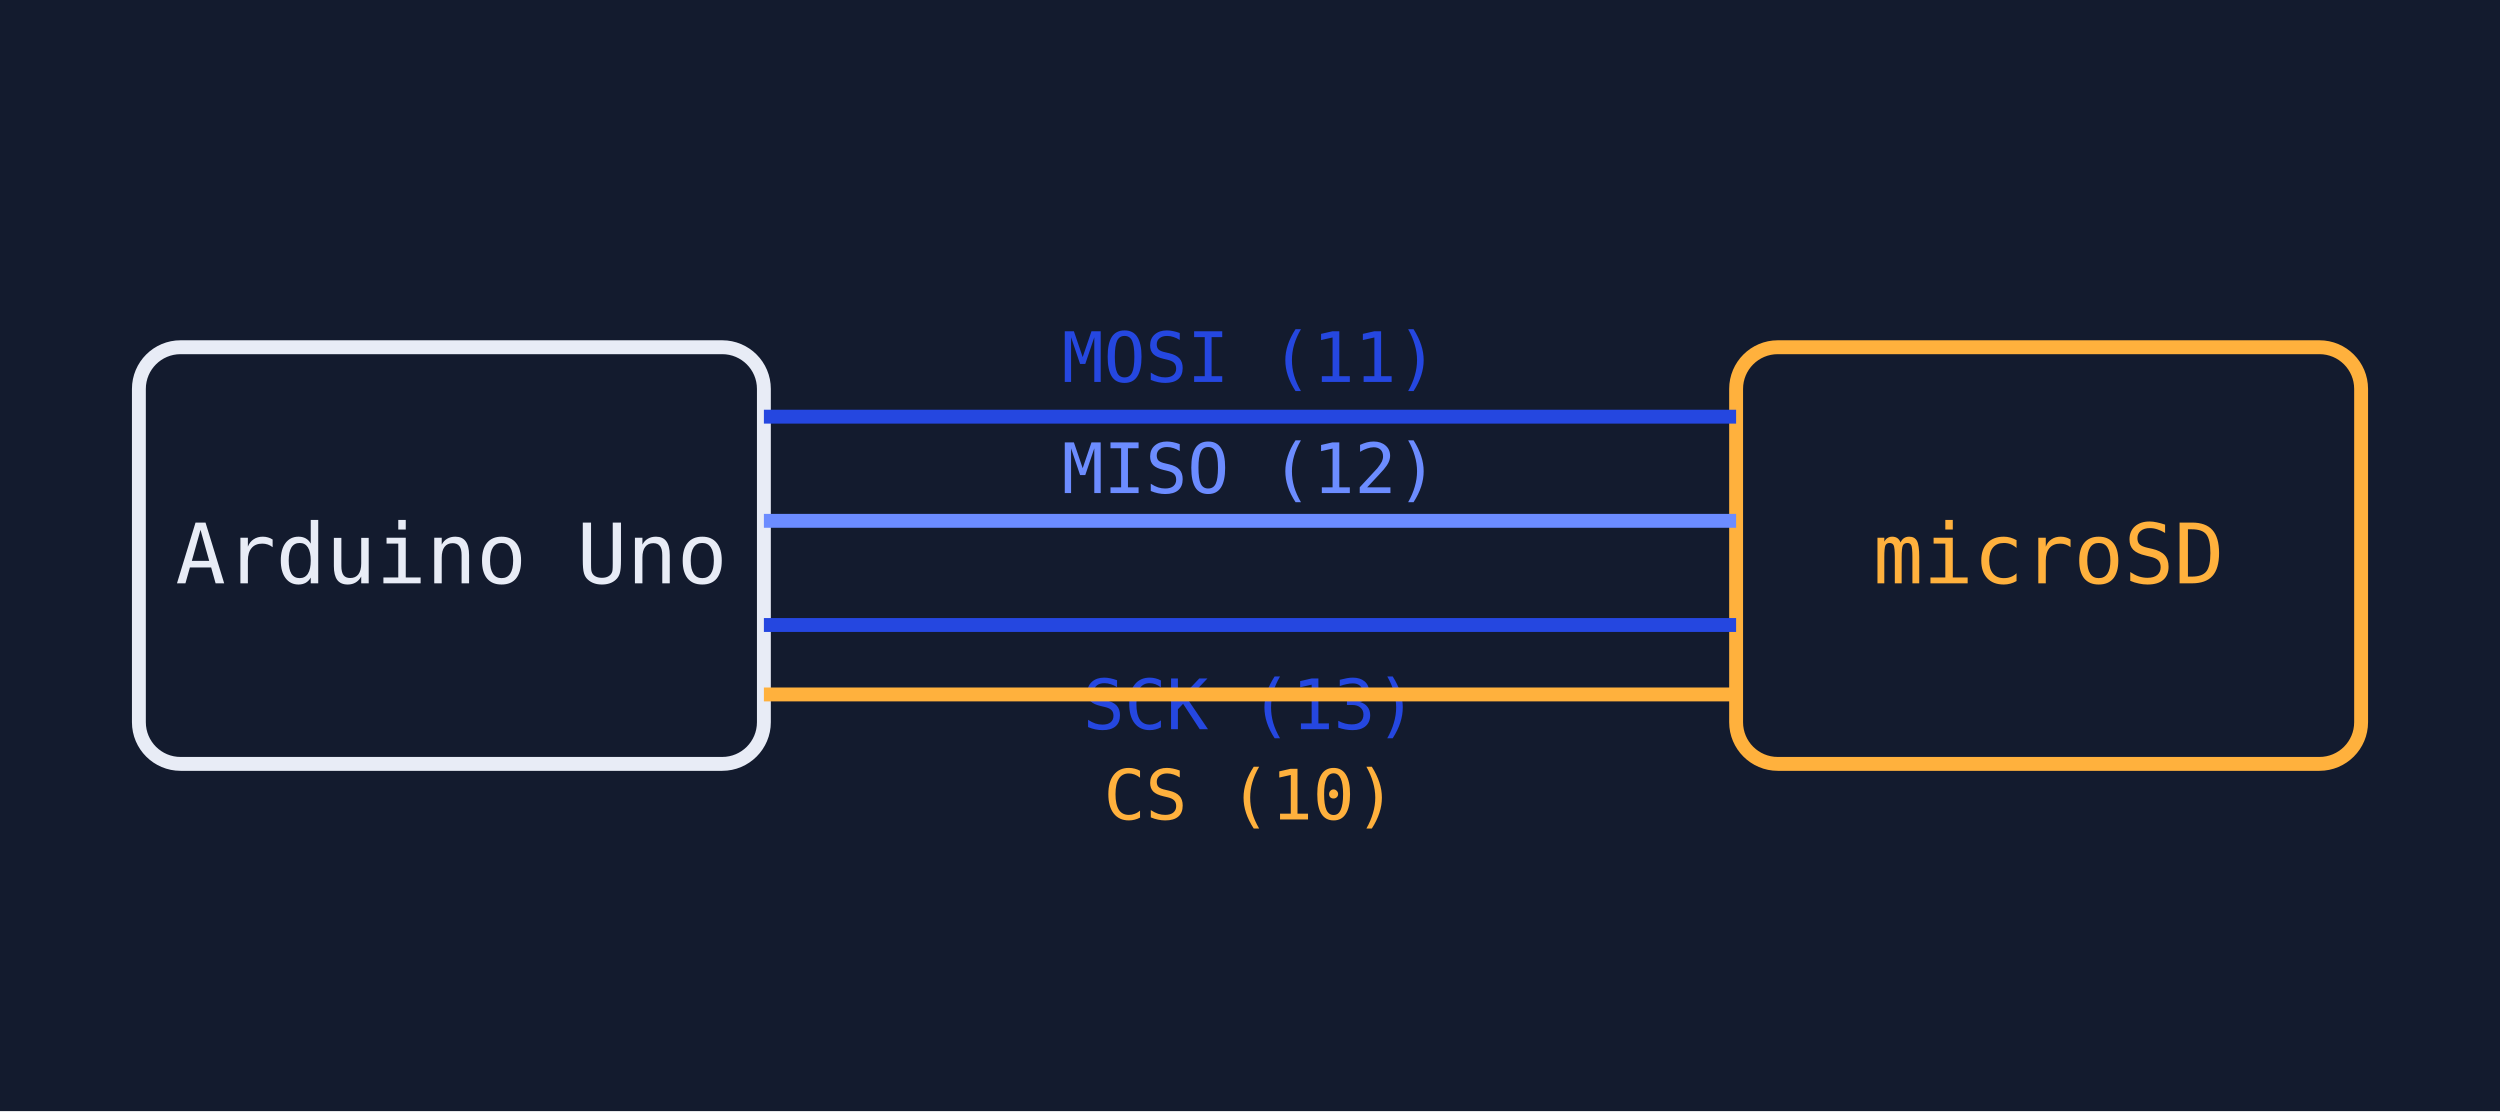
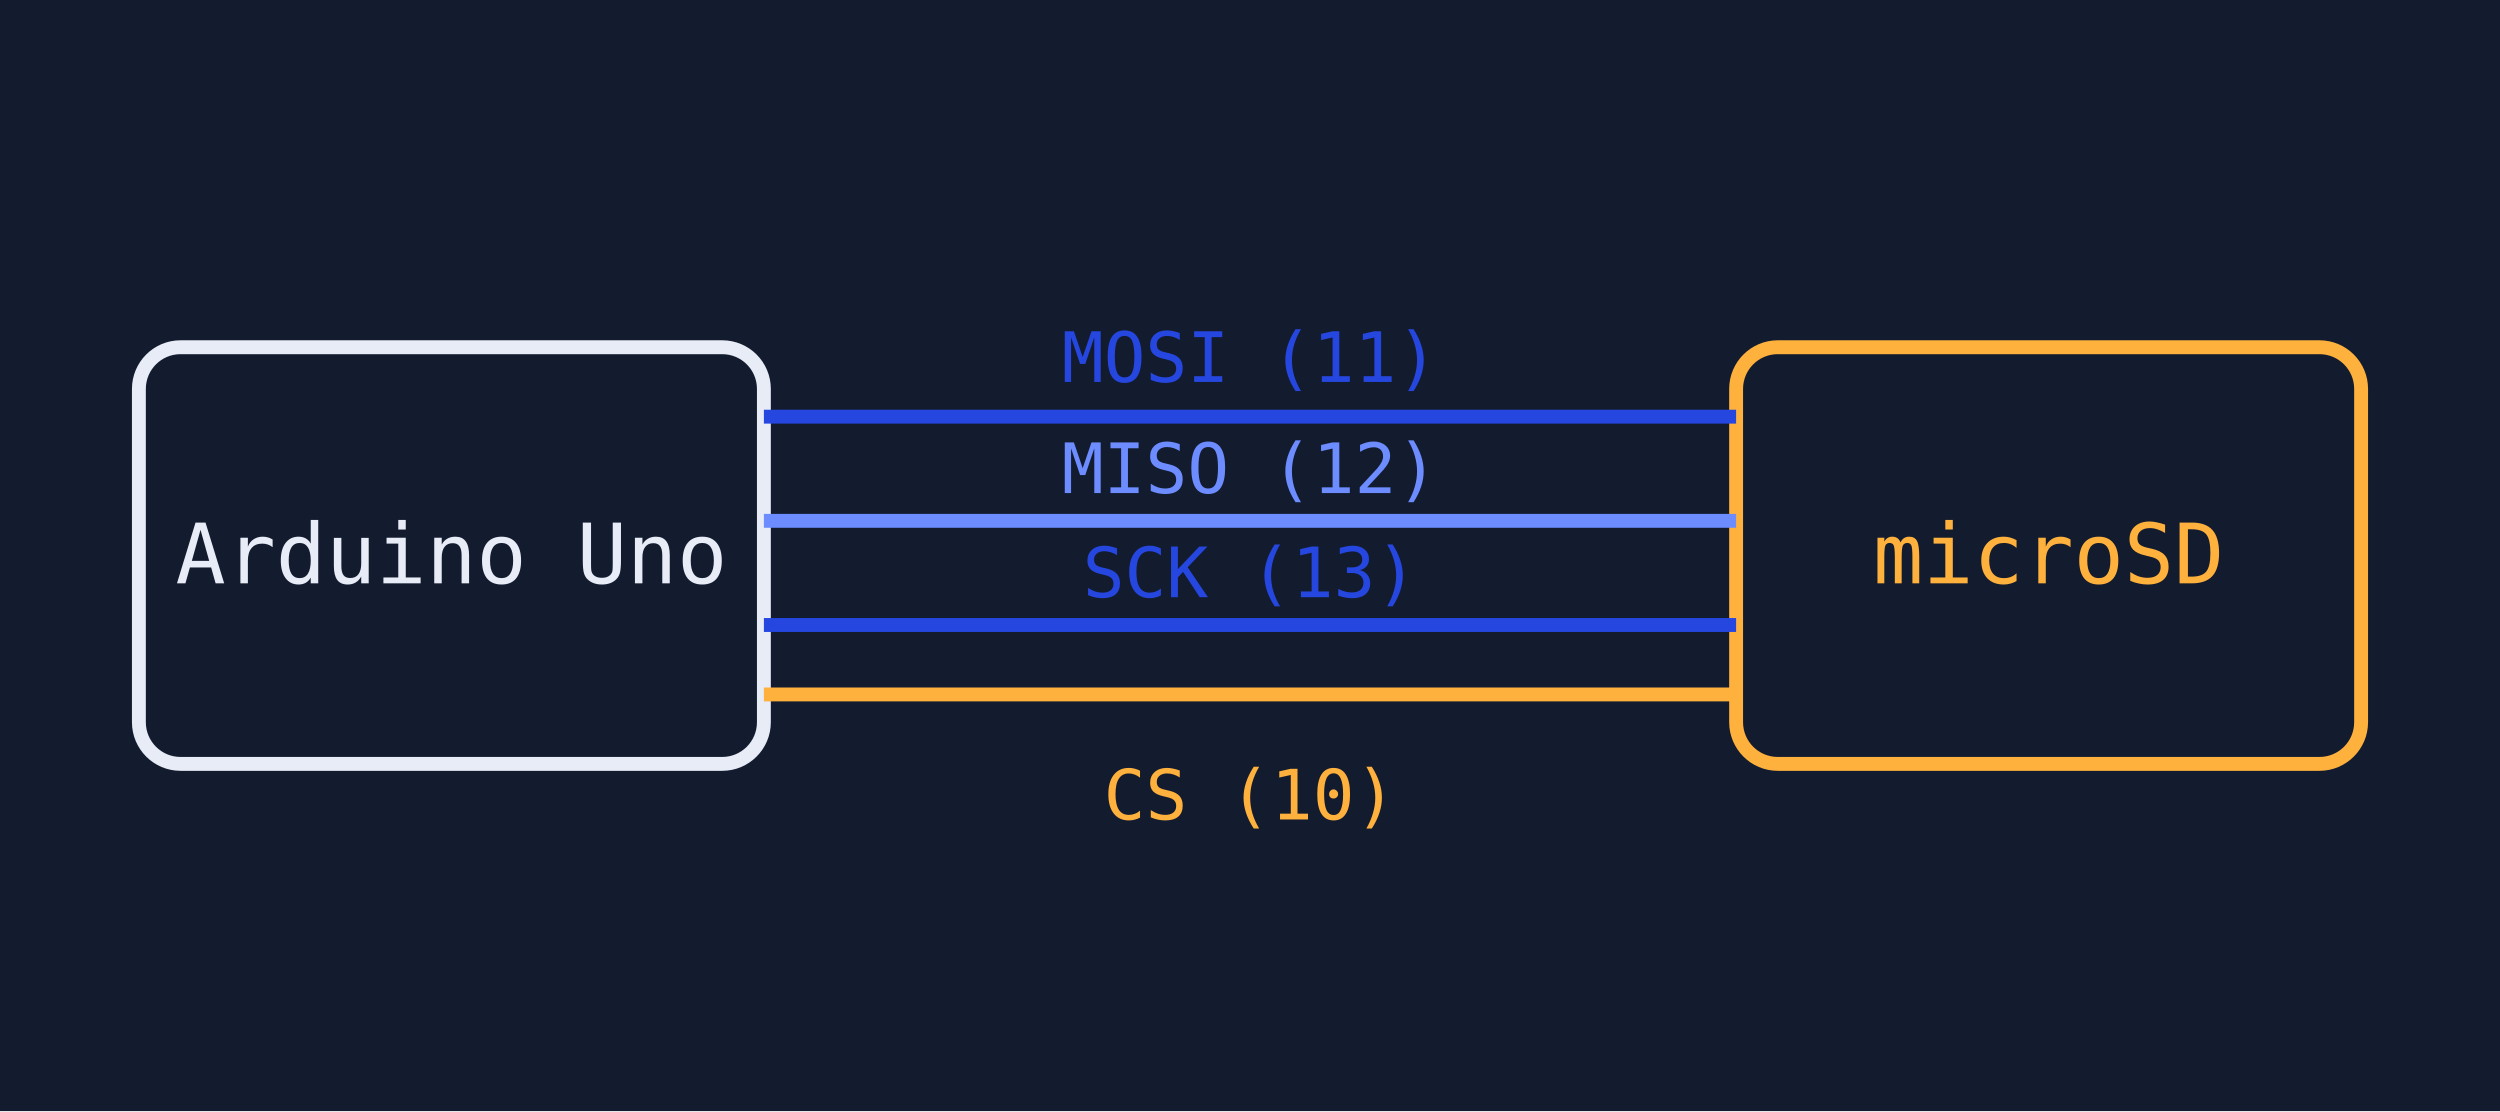
<svg xmlns="http://www.w3.org/2000/svg" viewBox="0 0 360 160" width="100%" role="img" aria-labelledby="spi-title">
  <rect width="360" height="160" fill="#131B2E" />
  <rect x="20" y="50" width="90" height="60" rx="6" fill="none" stroke="#E8ECF6" stroke-width="2" />
  <text x="65" y="84" text-anchor="middle" fill="#E8ECF6" font-family="monospace" font-size="12">Arduino Uno</text>
  <rect x="250" y="50" width="90" height="60" rx="6" fill="none" stroke="#FFB13D" stroke-width="2" />
  <text x="295" y="84" text-anchor="middle" fill="#FFB13D" font-family="monospace" font-size="12">microSD</text>
  <line x1="110" y1="60" x2="250" y2="60" stroke="#2547E0" stroke-width="2" />
  <text x="180" y="55" text-anchor="middle" fill="#2547E0" font-family="monospace" font-size="10">MOSI (11)</text>
  <line x1="110" y1="75" x2="250" y2="75" stroke="#6C8CFF" stroke-width="2" />
  <text x="180" y="71" text-anchor="middle" fill="#6C8CFF" font-family="monospace" font-size="10">MISO (12)</text>
  <line x1="110" y1="90" x2="250" y2="90" stroke="#2547E0" stroke-width="2" />
-   <text x="180" y="105" text-anchor="middle" fill="#2547E0" font-family="monospace" font-size="10">SCK (13)</text>
+   <text x="180" y="86" text-anchor="middle" fill="#2547E0" font-family="monospace" font-size="10">SCK (13)</text>
  <line x1="110" y1="100" x2="250" y2="100" stroke="#FFB13D" stroke-width="2" />
  <text x="180" y="118" text-anchor="middle" fill="#FFB13D" font-family="monospace" font-size="10">CS (10)</text>
</svg>
